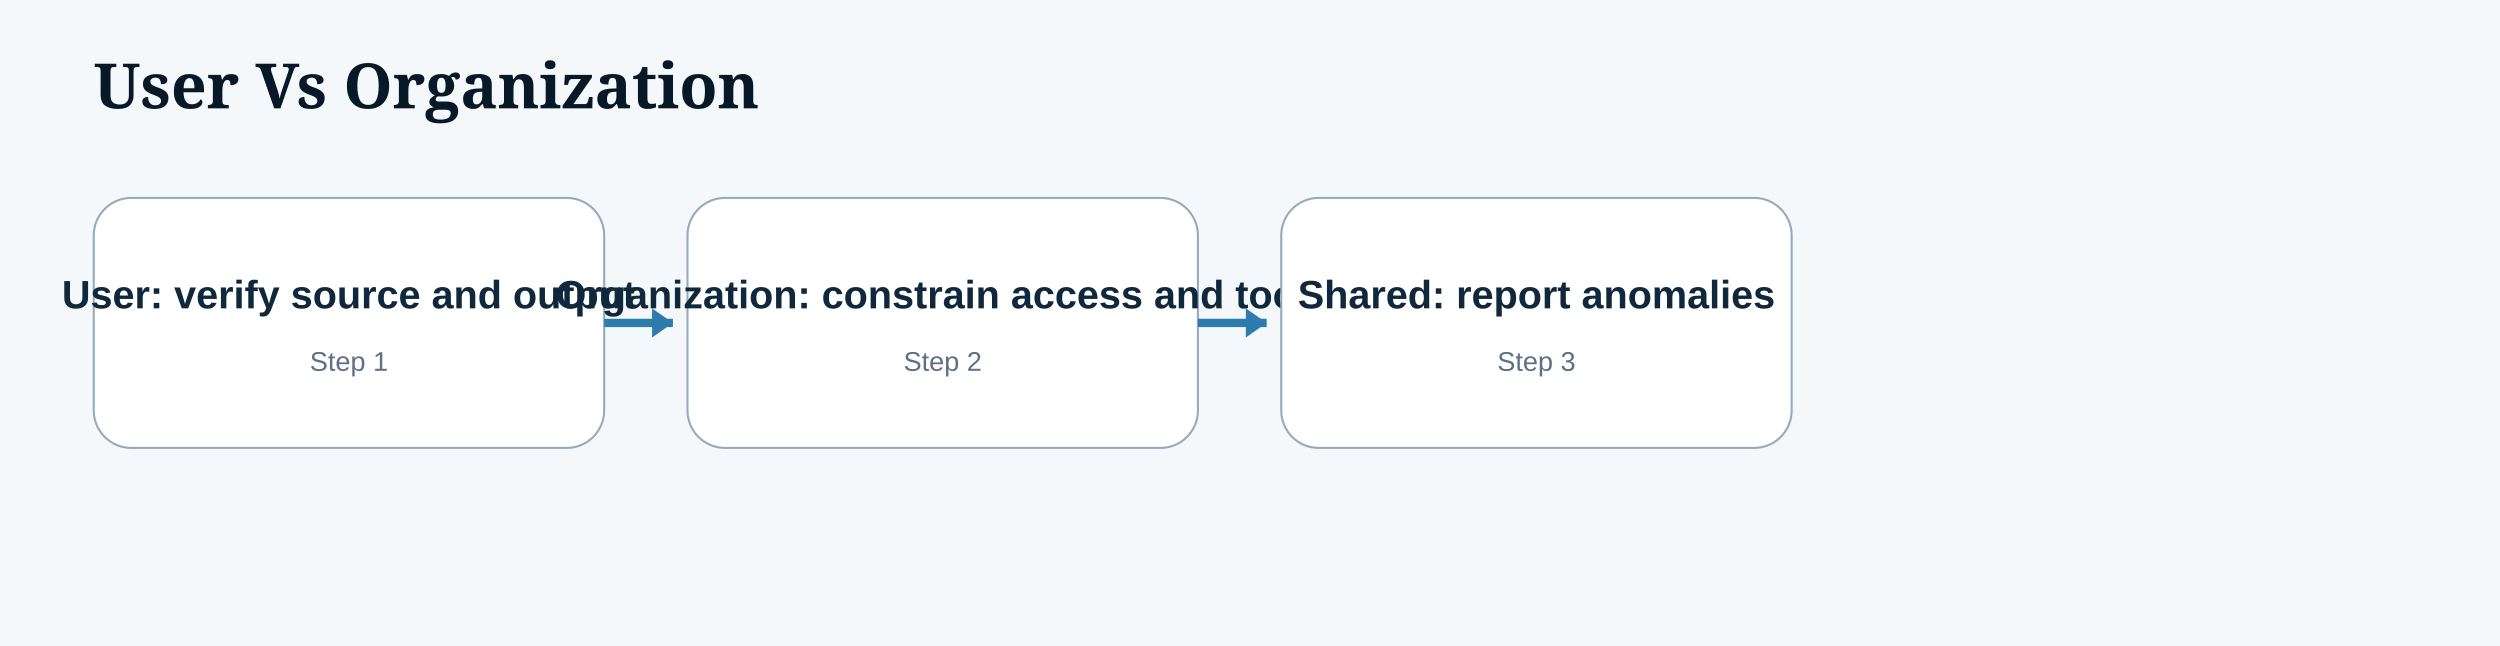
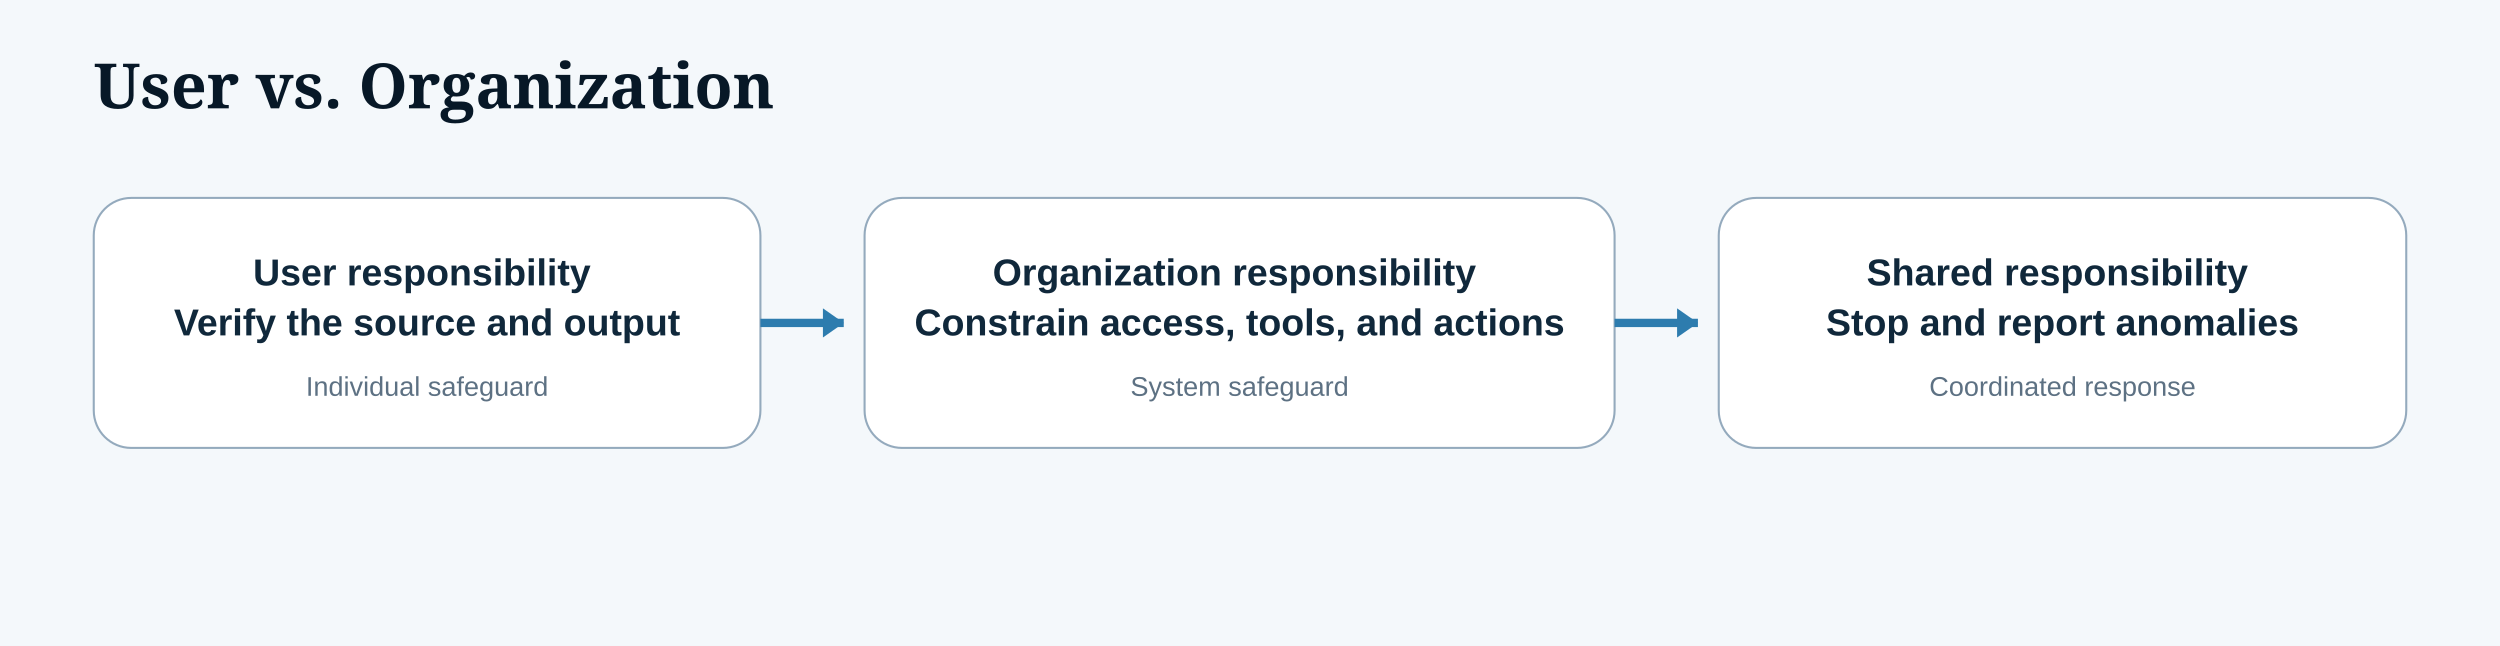
- <svg xmlns="http://www.w3.org/2000/svg" viewBox="0 0 1200 310" role="img" aria-label="User Vs Organization">
+ <svg xmlns="http://www.w3.org/2000/svg" viewBox="0 0 1200 310" role="img" aria-labelledby="uvo-title uvo-desc">
  <rect width="1200" height="310" fill="#f4f8fb" />
-   <text x="45" y="52" font-family="Georgia" font-size="30" font-weight="700" fill="#071827">User Vs Organization</text>
-   <rect x="45" y="95" width="245" height="120" rx="18" fill="#ffffff" stroke="#94aabd" />
-   <text x="167.5" y="148" text-anchor="middle" font-family="Arial" font-size="19" font-weight="700" fill="#10283b">User: verify source and output</text>
-   <text x="167.5" y="178" text-anchor="middle" font-family="Arial" font-size="13" fill="#5d7183">Step 1</text>
-   <path d="M290 155 H323" stroke="#2d7cae" stroke-width="4" />
-   <path d="M323 155 l-10 -7 v14z" fill="#2d7cae" />
-   <rect x="330" y="95" width="245" height="120" rx="18" fill="#ffffff" stroke="#94aabd" />
-   <text x="452.5" y="148" text-anchor="middle" font-family="Arial" font-size="19" font-weight="700" fill="#10283b">Organization: constrain access and tools</text>
-   <text x="452.5" y="178" text-anchor="middle" font-family="Arial" font-size="13" fill="#5d7183">Step 2</text>
-   <path d="M575 155 H608" stroke="#2d7cae" stroke-width="4" />
-   <path d="M608 155 l-10 -7 v14z" fill="#2d7cae" />
-   <rect x="615" y="95" width="245" height="120" rx="18" fill="#ffffff" stroke="#94aabd" />
-   <text x="737.5" y="148" text-anchor="middle" font-family="Arial" font-size="19" font-weight="700" fill="#10283b">Shared: report anomalies</text>
-   <text x="737.5" y="178" text-anchor="middle" font-family="Arial" font-size="13" fill="#5d7183">Step 3</text>
+   <text x="45" y="52" font-family="Georgia, serif" font-size="30" font-weight="700" fill="#071827">
+     User vs. Organization
+   </text>
+   <rect x="45" y="95" width="320" height="120" rx="18" fill="#ffffff" stroke="#94aabd" />
+   <text x="205" y="137" text-anchor="middle" font-family="Arial, sans-serif" font-size="18" font-weight="700" fill="#10283b">
+     <tspan x="205" dy="0">User responsibility</tspan>
+     <tspan x="205" dy="24">Verify the source and output</tspan>
+   </text>
+   <text x="205" y="190" text-anchor="middle" font-family="Arial, sans-serif" font-size="13" fill="#5d7183">
+     Individual safeguard
+   </text>
+   <path d="M365 155 H405" stroke="#2d7cae" stroke-width="4" />
+   <path d="M405 155 l-10 -7 v14z" fill="#2d7cae" />
+   <rect x="415" y="95" width="360" height="120" rx="18" fill="#ffffff" stroke="#94aabd" />
+   <text x="595" y="137" text-anchor="middle" font-family="Arial, sans-serif" font-size="18" font-weight="700" fill="#10283b">
+     <tspan x="595" dy="0">Organization responsibility</tspan>
+     <tspan x="595" dy="24">Constrain access, tools, and actions</tspan>
+   </text>
+   <text x="595" y="190" text-anchor="middle" font-family="Arial, sans-serif" font-size="13" fill="#5d7183">
+     System safeguard
+   </text>
+   <path d="M775 155 H815" stroke="#2d7cae" stroke-width="4" />
+   <path d="M815 155 l-10 -7 v14z" fill="#2d7cae" />
+   <rect x="825" y="95" width="330" height="120" rx="18" fill="#ffffff" stroke="#94aabd" />
+   <text x="990" y="137" text-anchor="middle" font-family="Arial, sans-serif" font-size="18" font-weight="700" fill="#10283b">
+     <tspan x="990" dy="0">Shared responsibility</tspan>
+     <tspan x="990" dy="24">Stop and report anomalies</tspan>
+   </text>
+   <text x="990" y="190" text-anchor="middle" font-family="Arial, sans-serif" font-size="13" fill="#5d7183">
+     Coordinated response
+   </text>
</svg>
